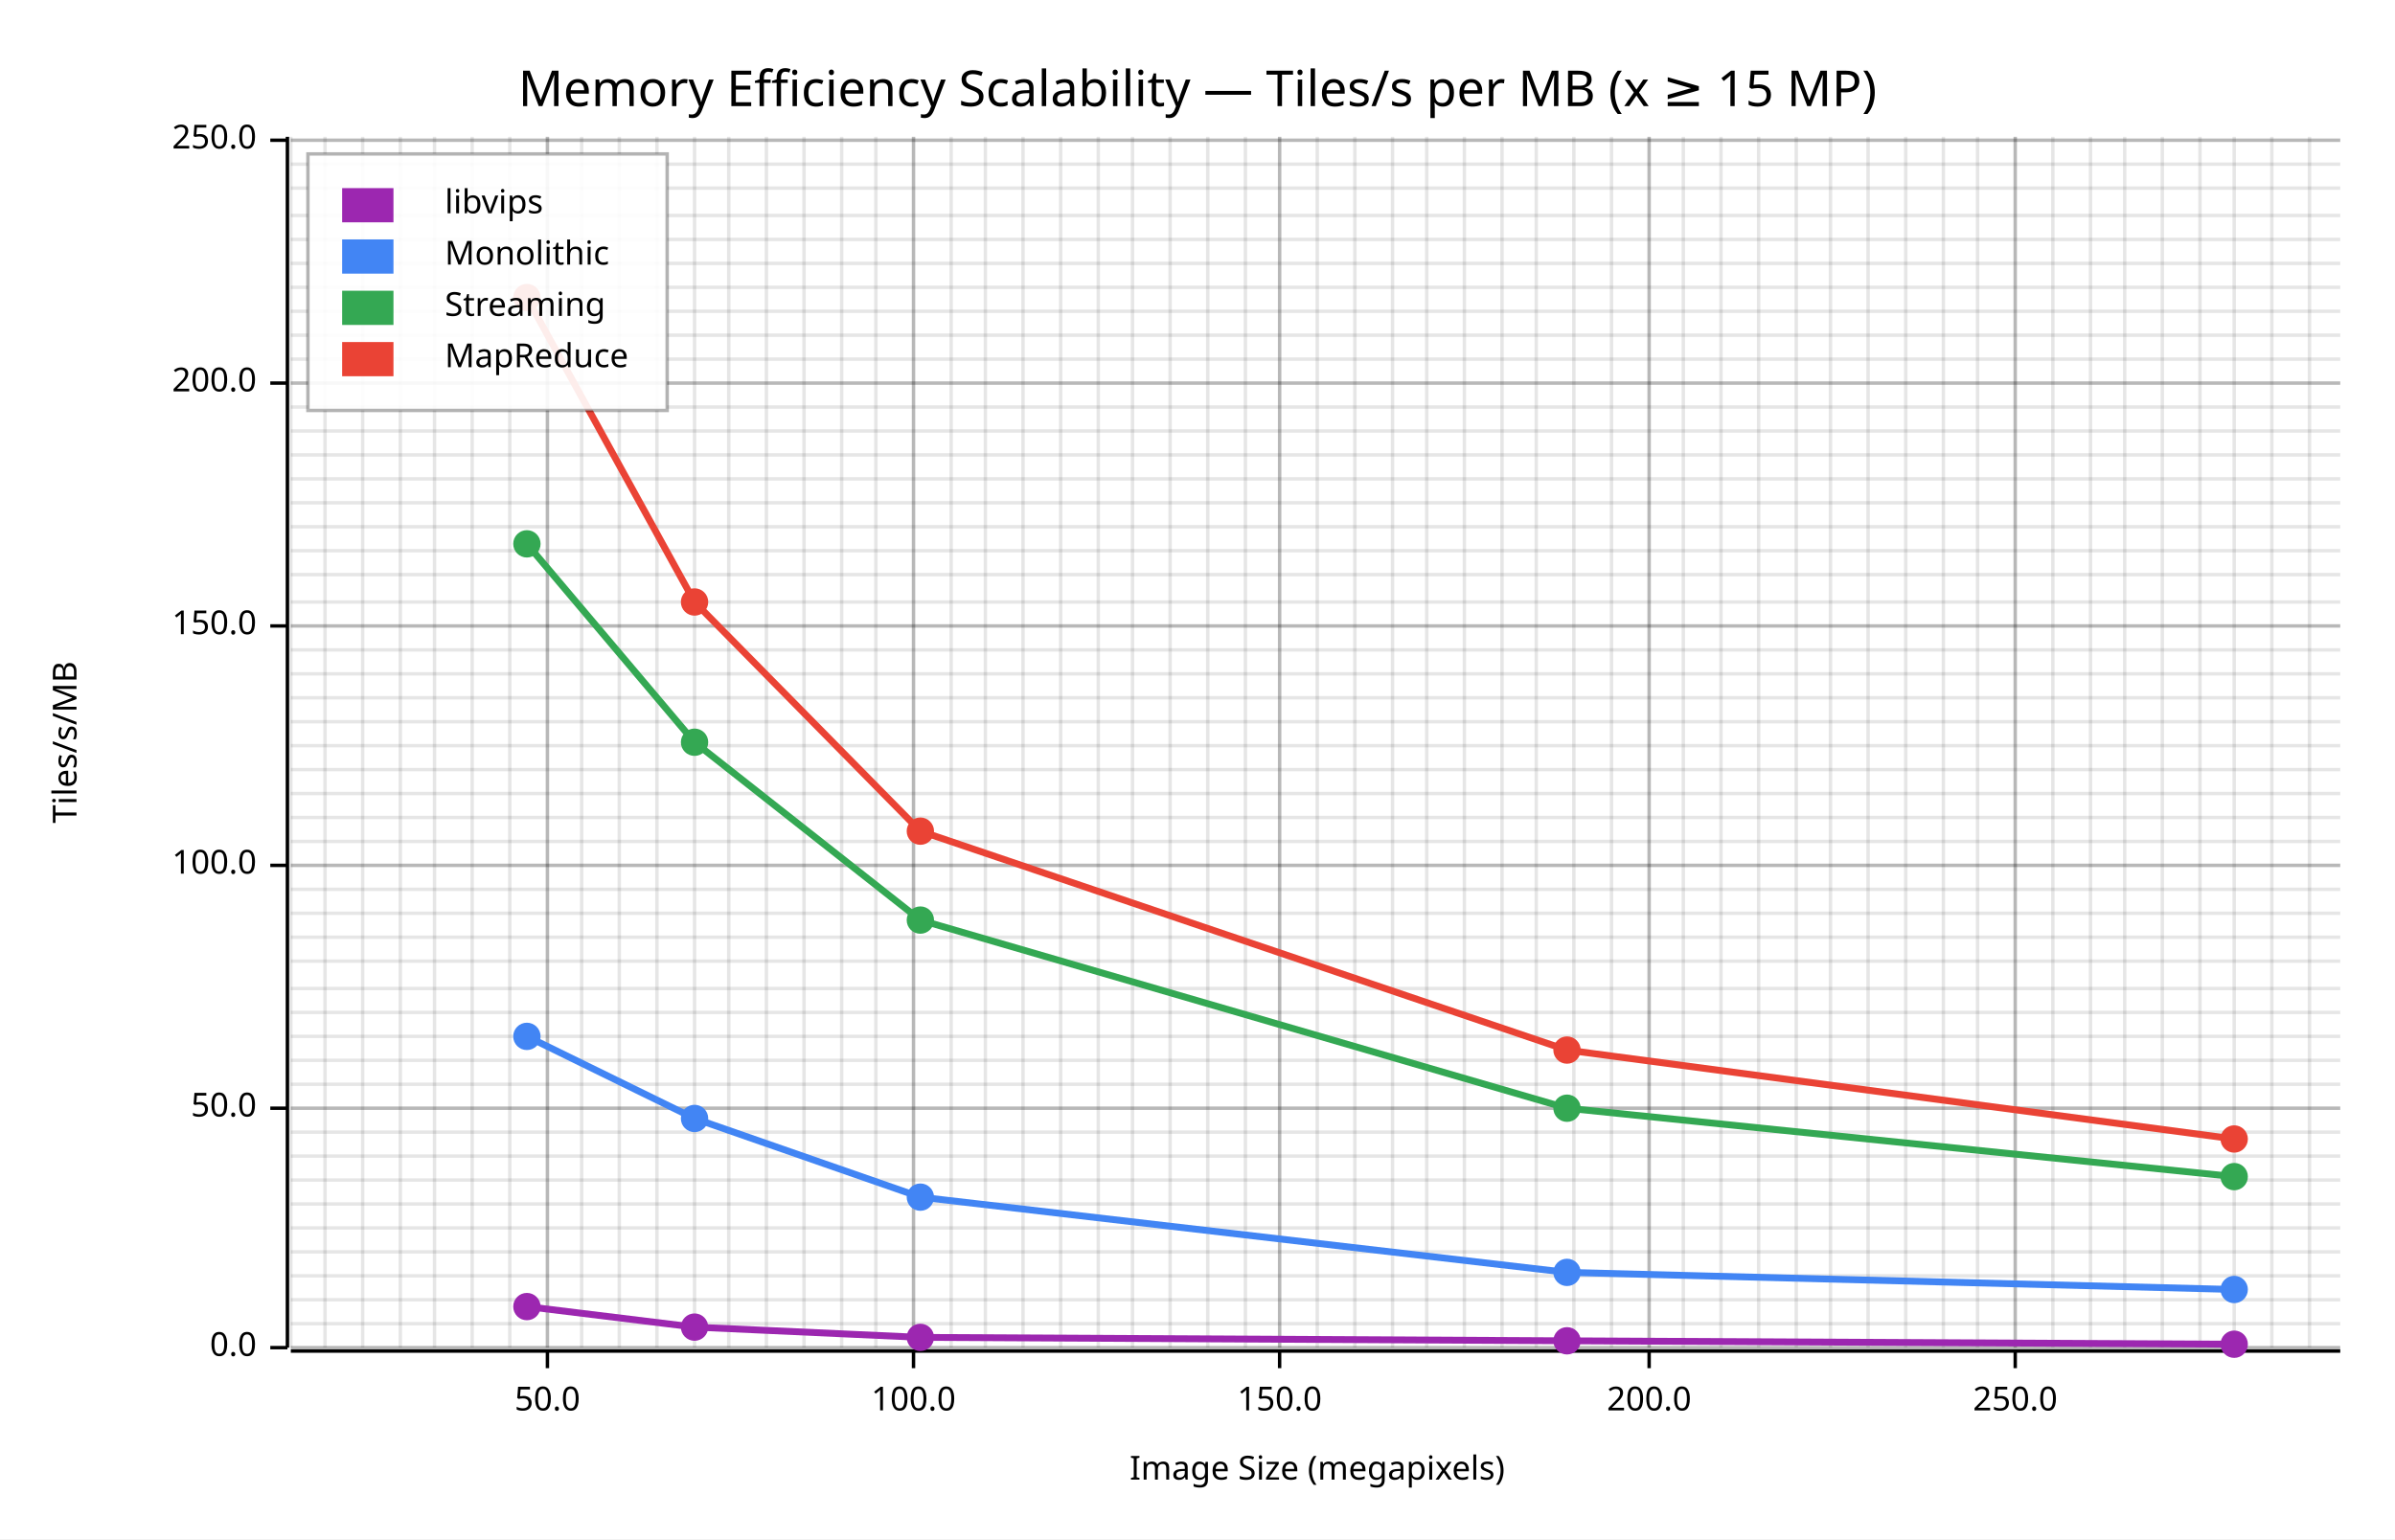
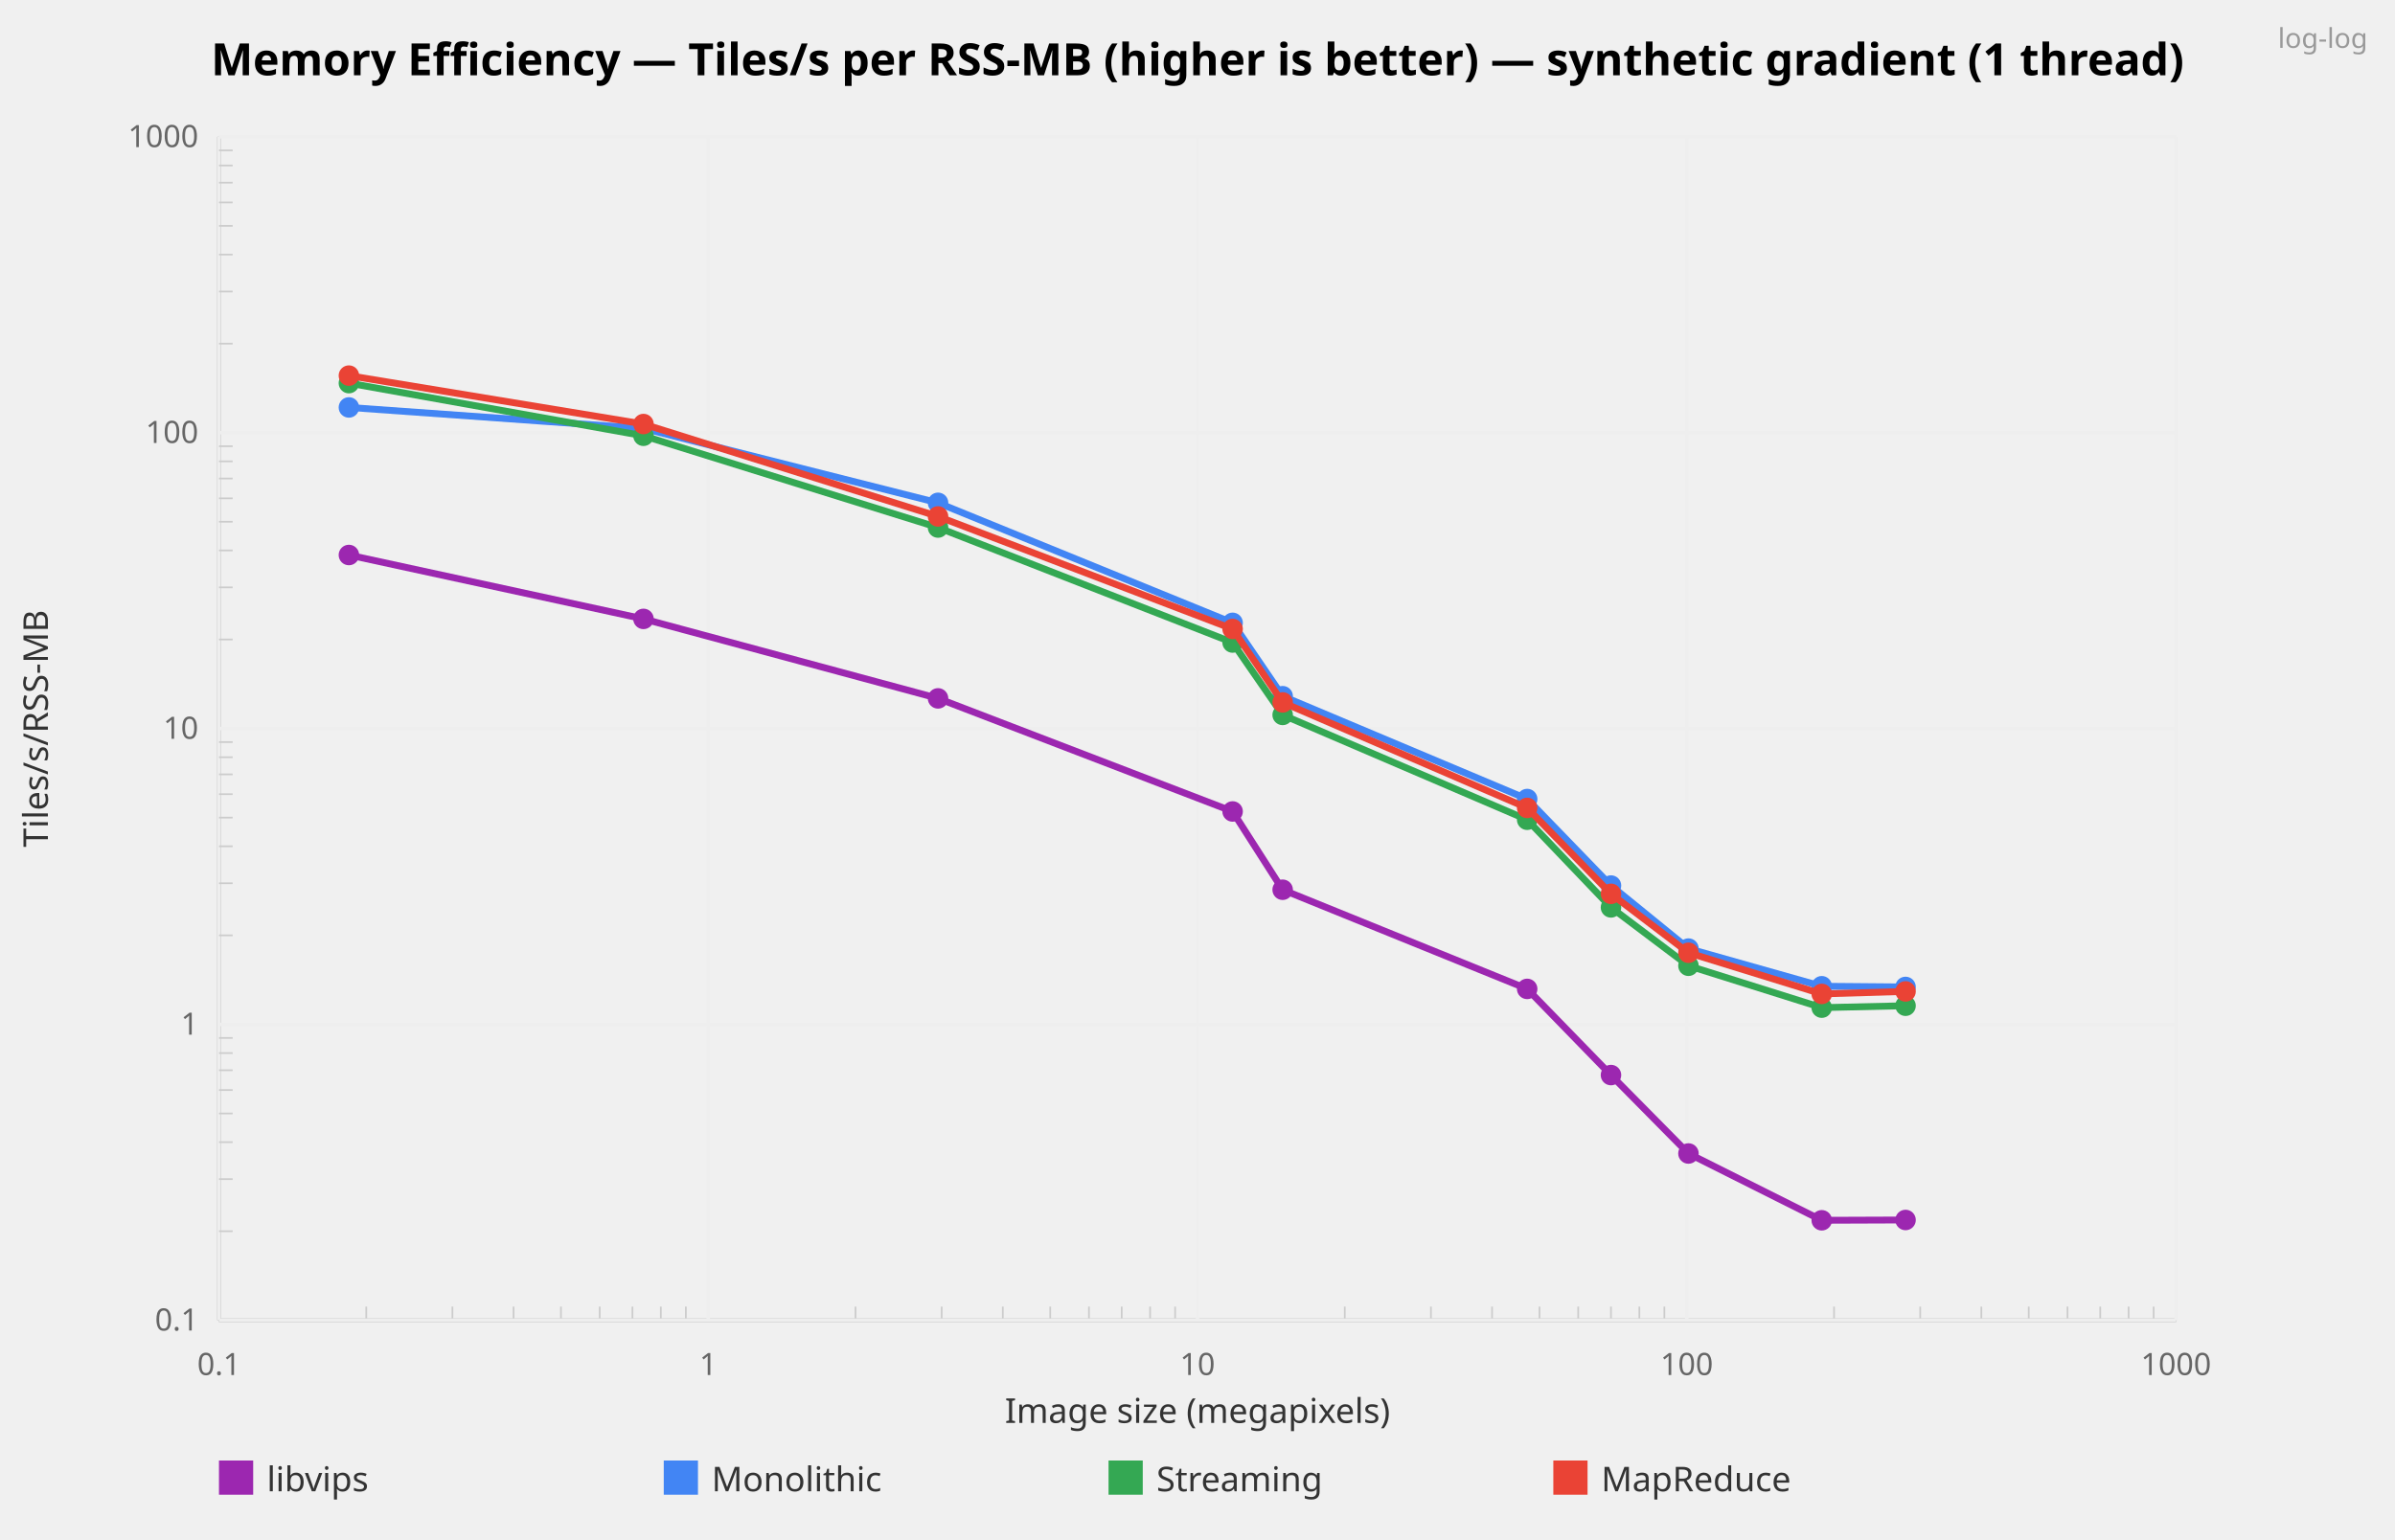
- <svg xmlns="http://www.w3.org/2000/svg" width="700" height="450" viewBox="0 0 700 450">
-   <rect x="0" y="0" width="700" height="450" opacity="1" fill="#FFFFFF" stroke="none" />
-   <text x="350" y="20" dy="0.76em" text-anchor="middle" font-family="sans-serif" font-size="14.516" opacity="1" fill="#000000">
- Memory Efficiency Scalability — Tiles/s per MB  (x ≥ 15 MP)
- </text>
-   <line opacity="0.1" stroke="#000000" stroke-width="1" x1="85" y1="394" x2="85" y2="40" />
-   <line opacity="0.1" stroke="#000000" stroke-width="1" x1="95" y1="394" x2="95" y2="40" />
-   <line opacity="0.1" stroke="#000000" stroke-width="1" x1="106" y1="394" x2="106" y2="40" />
-   <line opacity="0.1" stroke="#000000" stroke-width="1" x1="117" y1="394" x2="117" y2="40" />
-   <line opacity="0.1" stroke="#000000" stroke-width="1" x1="127" y1="394" x2="127" y2="40" />
-   <line opacity="0.1" stroke="#000000" stroke-width="1" x1="138" y1="394" x2="138" y2="40" />
-   <line opacity="0.1" stroke="#000000" stroke-width="1" x1="149" y1="394" x2="149" y2="40" />
-   <line opacity="0.1" stroke="#000000" stroke-width="1" x1="160" y1="394" x2="160" y2="40" />
-   <line opacity="0.1" stroke="#000000" stroke-width="1" x1="170" y1="394" x2="170" y2="40" />
-   <line opacity="0.1" stroke="#000000" stroke-width="1" x1="181" y1="394" x2="181" y2="40" />
-   <line opacity="0.1" stroke="#000000" stroke-width="1" x1="192" y1="394" x2="192" y2="40" />
-   <line opacity="0.1" stroke="#000000" stroke-width="1" x1="203" y1="394" x2="203" y2="40" />
-   <line opacity="0.1" stroke="#000000" stroke-width="1" x1="213" y1="394" x2="213" y2="40" />
-   <line opacity="0.1" stroke="#000000" stroke-width="1" x1="224" y1="394" x2="224" y2="40" />
-   <line opacity="0.1" stroke="#000000" stroke-width="1" x1="235" y1="394" x2="235" y2="40" />
-   <line opacity="0.1" stroke="#000000" stroke-width="1" x1="246" y1="394" x2="246" y2="40" />
-   <line opacity="0.1" stroke="#000000" stroke-width="1" x1="256" y1="394" x2="256" y2="40" />
-   <line opacity="0.1" stroke="#000000" stroke-width="1" x1="267" y1="394" x2="267" y2="40" />
-   <line opacity="0.1" stroke="#000000" stroke-width="1" x1="278" y1="394" x2="278" y2="40" />
-   <line opacity="0.1" stroke="#000000" stroke-width="1" x1="288" y1="394" x2="288" y2="40" />
-   <line opacity="0.1" stroke="#000000" stroke-width="1" x1="299" y1="394" x2="299" y2="40" />
-   <line opacity="0.1" stroke="#000000" stroke-width="1" x1="310" y1="394" x2="310" y2="40" />
-   <line opacity="0.1" stroke="#000000" stroke-width="1" x1="321" y1="394" x2="321" y2="40" />
-   <line opacity="0.1" stroke="#000000" stroke-width="1" x1="331" y1="394" x2="331" y2="40" />
-   <line opacity="0.1" stroke="#000000" stroke-width="1" x1="342" y1="394" x2="342" y2="40" />
-   <line opacity="0.1" stroke="#000000" stroke-width="1" x1="353" y1="394" x2="353" y2="40" />
-   <line opacity="0.1" stroke="#000000" stroke-width="1" x1="364" y1="394" x2="364" y2="40" />
-   <line opacity="0.1" stroke="#000000" stroke-width="1" x1="374" y1="394" x2="374" y2="40" />
-   <line opacity="0.1" stroke="#000000" stroke-width="1" x1="385" y1="394" x2="385" y2="40" />
-   <line opacity="0.1" stroke="#000000" stroke-width="1" x1="396" y1="394" x2="396" y2="40" />
-   <line opacity="0.1" stroke="#000000" stroke-width="1" x1="407" y1="394" x2="407" y2="40" />
-   <line opacity="0.1" stroke="#000000" stroke-width="1" x1="417" y1="394" x2="417" y2="40" />
-   <line opacity="0.1" stroke="#000000" stroke-width="1" x1="428" y1="394" x2="428" y2="40" />
-   <line opacity="0.1" stroke="#000000" stroke-width="1" x1="439" y1="394" x2="439" y2="40" />
-   <line opacity="0.1" stroke="#000000" stroke-width="1" x1="449" y1="394" x2="449" y2="40" />
-   <line opacity="0.1" stroke="#000000" stroke-width="1" x1="460" y1="394" x2="460" y2="40" />
-   <line opacity="0.1" stroke="#000000" stroke-width="1" x1="471" y1="394" x2="471" y2="40" />
-   <line opacity="0.1" stroke="#000000" stroke-width="1" x1="482" y1="394" x2="482" y2="40" />
-   <line opacity="0.1" stroke="#000000" stroke-width="1" x1="492" y1="394" x2="492" y2="40" />
-   <line opacity="0.1" stroke="#000000" stroke-width="1" x1="503" y1="394" x2="503" y2="40" />
-   <line opacity="0.1" stroke="#000000" stroke-width="1" x1="514" y1="394" x2="514" y2="40" />
-   <line opacity="0.1" stroke="#000000" stroke-width="1" x1="525" y1="394" x2="525" y2="40" />
-   <line opacity="0.1" stroke="#000000" stroke-width="1" x1="535" y1="394" x2="535" y2="40" />
-   <line opacity="0.1" stroke="#000000" stroke-width="1" x1="546" y1="394" x2="546" y2="40" />
-   <line opacity="0.1" stroke="#000000" stroke-width="1" x1="557" y1="394" x2="557" y2="40" />
-   <line opacity="0.1" stroke="#000000" stroke-width="1" x1="568" y1="394" x2="568" y2="40" />
-   <line opacity="0.1" stroke="#000000" stroke-width="1" x1="578" y1="394" x2="578" y2="40" />
-   <line opacity="0.1" stroke="#000000" stroke-width="1" x1="589" y1="394" x2="589" y2="40" />
-   <line opacity="0.1" stroke="#000000" stroke-width="1" x1="600" y1="394" x2="600" y2="40" />
-   <line opacity="0.1" stroke="#000000" stroke-width="1" x1="611" y1="394" x2="611" y2="40" />
-   <line opacity="0.1" stroke="#000000" stroke-width="1" x1="621" y1="394" x2="621" y2="40" />
-   <line opacity="0.1" stroke="#000000" stroke-width="1" x1="632" y1="394" x2="632" y2="40" />
-   <line opacity="0.1" stroke="#000000" stroke-width="1" x1="643" y1="394" x2="643" y2="40" />
-   <line opacity="0.1" stroke="#000000" stroke-width="1" x1="653" y1="394" x2="653" y2="40" />
-   <line opacity="0.1" stroke="#000000" stroke-width="1" x1="664" y1="394" x2="664" y2="40" />
-   <line opacity="0.1" stroke="#000000" stroke-width="1" x1="675" y1="394" x2="675" y2="40" />
-   <line opacity="0.1" stroke="#000000" stroke-width="1" x1="85" y1="394" x2="684" y2="394" />
-   <line opacity="0.1" stroke="#000000" stroke-width="1" x1="85" y1="387" x2="684" y2="387" />
-   <line opacity="0.1" stroke="#000000" stroke-width="1" x1="85" y1="380" x2="684" y2="380" />
-   <line opacity="0.1" stroke="#000000" stroke-width="1" x1="85" y1="373" x2="684" y2="373" />
-   <line opacity="0.1" stroke="#000000" stroke-width="1" x1="85" y1="366" x2="684" y2="366" />
-   <line opacity="0.1" stroke="#000000" stroke-width="1" x1="85" y1="359" x2="684" y2="359" />
-   <line opacity="0.1" stroke="#000000" stroke-width="1" x1="85" y1="352" x2="684" y2="352" />
-   <line opacity="0.1" stroke="#000000" stroke-width="1" x1="85" y1="345" x2="684" y2="345" />
-   <line opacity="0.1" stroke="#000000" stroke-width="1" x1="85" y1="338" x2="684" y2="338" />
-   <line opacity="0.1" stroke="#000000" stroke-width="1" x1="85" y1="331" x2="684" y2="331" />
-   <line opacity="0.1" stroke="#000000" stroke-width="1" x1="85" y1="324" x2="684" y2="324" />
-   <line opacity="0.1" stroke="#000000" stroke-width="1" x1="85" y1="317" x2="684" y2="317" />
-   <line opacity="0.1" stroke="#000000" stroke-width="1" x1="85" y1="310" x2="684" y2="310" />
-   <line opacity="0.1" stroke="#000000" stroke-width="1" x1="85" y1="303" x2="684" y2="303" />
-   <line opacity="0.1" stroke="#000000" stroke-width="1" x1="85" y1="296" x2="684" y2="296" />
-   <line opacity="0.1" stroke="#000000" stroke-width="1" x1="85" y1="289" x2="684" y2="289" />
-   <line opacity="0.1" stroke="#000000" stroke-width="1" x1="85" y1="281" x2="684" y2="281" />
-   <line opacity="0.1" stroke="#000000" stroke-width="1" x1="85" y1="274" x2="684" y2="274" />
-   <line opacity="0.1" stroke="#000000" stroke-width="1" x1="85" y1="267" x2="684" y2="267" />
-   <line opacity="0.1" stroke="#000000" stroke-width="1" x1="85" y1="260" x2="684" y2="260" />
-   <line opacity="0.1" stroke="#000000" stroke-width="1" x1="85" y1="253" x2="684" y2="253" />
-   <line opacity="0.1" stroke="#000000" stroke-width="1" x1="85" y1="246" x2="684" y2="246" />
-   <line opacity="0.1" stroke="#000000" stroke-width="1" x1="85" y1="239" x2="684" y2="239" />
-   <line opacity="0.1" stroke="#000000" stroke-width="1" x1="85" y1="232" x2="684" y2="232" />
-   <line opacity="0.1" stroke="#000000" stroke-width="1" x1="85" y1="225" x2="684" y2="225" />
-   <line opacity="0.1" stroke="#000000" stroke-width="1" x1="85" y1="218" x2="684" y2="218" />
-   <line opacity="0.1" stroke="#000000" stroke-width="1" x1="85" y1="211" x2="684" y2="211" />
-   <line opacity="0.1" stroke="#000000" stroke-width="1" x1="85" y1="204" x2="684" y2="204" />
-   <line opacity="0.1" stroke="#000000" stroke-width="1" x1="85" y1="197" x2="684" y2="197" />
-   <line opacity="0.1" stroke="#000000" stroke-width="1" x1="85" y1="190" x2="684" y2="190" />
-   <line opacity="0.1" stroke="#000000" stroke-width="1" x1="85" y1="183" x2="684" y2="183" />
-   <line opacity="0.1" stroke="#000000" stroke-width="1" x1="85" y1="176" x2="684" y2="176" />
-   <line opacity="0.1" stroke="#000000" stroke-width="1" x1="85" y1="168" x2="684" y2="168" />
-   <line opacity="0.1" stroke="#000000" stroke-width="1" x1="85" y1="161" x2="684" y2="161" />
-   <line opacity="0.1" stroke="#000000" stroke-width="1" x1="85" y1="154" x2="684" y2="154" />
-   <line opacity="0.1" stroke="#000000" stroke-width="1" x1="85" y1="147" x2="684" y2="147" />
-   <line opacity="0.1" stroke="#000000" stroke-width="1" x1="85" y1="140" x2="684" y2="140" />
-   <line opacity="0.1" stroke="#000000" stroke-width="1" x1="85" y1="133" x2="684" y2="133" />
-   <line opacity="0.1" stroke="#000000" stroke-width="1" x1="85" y1="126" x2="684" y2="126" />
-   <line opacity="0.1" stroke="#000000" stroke-width="1" x1="85" y1="119" x2="684" y2="119" />
-   <line opacity="0.1" stroke="#000000" stroke-width="1" x1="85" y1="112" x2="684" y2="112" />
-   <line opacity="0.1" stroke="#000000" stroke-width="1" x1="85" y1="105" x2="684" y2="105" />
-   <line opacity="0.1" stroke="#000000" stroke-width="1" x1="85" y1="98" x2="684" y2="98" />
-   <line opacity="0.1" stroke="#000000" stroke-width="1" x1="85" y1="91" x2="684" y2="91" />
-   <line opacity="0.1" stroke="#000000" stroke-width="1" x1="85" y1="84" x2="684" y2="84" />
-   <line opacity="0.1" stroke="#000000" stroke-width="1" x1="85" y1="77" x2="684" y2="77" />
-   <line opacity="0.1" stroke="#000000" stroke-width="1" x1="85" y1="70" x2="684" y2="70" />
-   <line opacity="0.1" stroke="#000000" stroke-width="1" x1="85" y1="63" x2="684" y2="63" />
-   <line opacity="0.1" stroke="#000000" stroke-width="1" x1="85" y1="55" x2="684" y2="55" />
-   <line opacity="0.1" stroke="#000000" stroke-width="1" x1="85" y1="48" x2="684" y2="48" />
-   <line opacity="0.1" stroke="#000000" stroke-width="1" x1="85" y1="41" x2="684" y2="41" />
-   <text x="15" y="217" dy="0.76em" text-anchor="middle" font-family="sans-serif" font-size="9.677" opacity="1" fill="#000000" transform="rotate(270, 15, 217)">
- Tiles/s/MB
- </text>
-   <text x="385" y="435" dy="-0.5ex" text-anchor="middle" font-family="sans-serif" font-size="9.677" opacity="1" fill="#000000">
- Image Size (megapixels)
- </text>
-   <line opacity="0.2" stroke="#000000" stroke-width="1" x1="160" y1="394" x2="160" y2="40" />
-   <line opacity="0.2" stroke="#000000" stroke-width="1" x1="267" y1="394" x2="267" y2="40" />
-   <line opacity="0.2" stroke="#000000" stroke-width="1" x1="374" y1="394" x2="374" y2="40" />
-   <line opacity="0.2" stroke="#000000" stroke-width="1" x1="482" y1="394" x2="482" y2="40" />
-   <line opacity="0.2" stroke="#000000" stroke-width="1" x1="589" y1="394" x2="589" y2="40" />
-   <line opacity="0.2" stroke="#000000" stroke-width="1" x1="85" y1="394" x2="684" y2="394" />
-   <line opacity="0.2" stroke="#000000" stroke-width="1" x1="85" y1="324" x2="684" y2="324" />
-   <line opacity="0.2" stroke="#000000" stroke-width="1" x1="85" y1="253" x2="684" y2="253" />
-   <line opacity="0.2" stroke="#000000" stroke-width="1" x1="85" y1="183" x2="684" y2="183" />
-   <line opacity="0.2" stroke="#000000" stroke-width="1" x1="85" y1="112" x2="684" y2="112" />
-   <line opacity="0.2" stroke="#000000" stroke-width="1" x1="85" y1="41" x2="684" y2="41" />
-   <polyline fill="none" opacity="1" stroke="#000000" stroke-width="1" points="84,40 84,394 " />
-   <text x="75" y="394" dy="0.5ex" text-anchor="end" font-family="sans-serif" font-size="9.677" opacity="1" fill="#000000">
- 0.0
- </text>
-   <polyline fill="none" opacity="1" stroke="#000000" stroke-width="1" points="79,394 84,394 " />
-   <text x="75" y="324" dy="0.5ex" text-anchor="end" font-family="sans-serif" font-size="9.677" opacity="1" fill="#000000">
- 50.0
- </text>
-   <polyline fill="none" opacity="1" stroke="#000000" stroke-width="1" points="79,324 84,324 " />
-   <text x="75" y="253" dy="0.5ex" text-anchor="end" font-family="sans-serif" font-size="9.677" opacity="1" fill="#000000">
- 100.0
- </text>
-   <polyline fill="none" opacity="1" stroke="#000000" stroke-width="1" points="79,253 84,253 " />
-   <text x="75" y="183" dy="0.5ex" text-anchor="end" font-family="sans-serif" font-size="9.677" opacity="1" fill="#000000">
- 150.0
- </text>
-   <polyline fill="none" opacity="1" stroke="#000000" stroke-width="1" points="79,183 84,183 " />
-   <text x="75" y="112" dy="0.5ex" text-anchor="end" font-family="sans-serif" font-size="9.677" opacity="1" fill="#000000">
- 200.0
- </text>
-   <polyline fill="none" opacity="1" stroke="#000000" stroke-width="1" points="79,112 84,112 " />
-   <text x="75" y="41" dy="0.5ex" text-anchor="end" font-family="sans-serif" font-size="9.677" opacity="1" fill="#000000">
- 250.0
- </text>
-   <polyline fill="none" opacity="1" stroke="#000000" stroke-width="1" points="79,41 84,41 " />
-   <polyline fill="none" opacity="1" stroke="#000000" stroke-width="1" points="85,395 684,395 " />
-   <text x="160" y="405" dy="0.76em" text-anchor="middle" font-family="sans-serif" font-size="9.677" opacity="1" fill="#000000">
- 50.0
- </text>
-   <polyline fill="none" opacity="1" stroke="#000000" stroke-width="1" points="160,395 160,400 " />
-   <text x="267" y="405" dy="0.76em" text-anchor="middle" font-family="sans-serif" font-size="9.677" opacity="1" fill="#000000">
- 100.0
- </text>
-   <polyline fill="none" opacity="1" stroke="#000000" stroke-width="1" points="267,395 267,400 " />
-   <text x="374" y="405" dy="0.76em" text-anchor="middle" font-family="sans-serif" font-size="9.677" opacity="1" fill="#000000">
- 150.0
- </text>
-   <polyline fill="none" opacity="1" stroke="#000000" stroke-width="1" points="374,395 374,400 " />
-   <text x="482" y="405" dy="0.76em" text-anchor="middle" font-family="sans-serif" font-size="9.677" opacity="1" fill="#000000">
- 200.0
- </text>
-   <polyline fill="none" opacity="1" stroke="#000000" stroke-width="1" points="482,395 482,400 " />
-   <text x="589" y="405" dy="0.76em" text-anchor="middle" font-family="sans-serif" font-size="9.677" opacity="1" fill="#000000">
- 250.0
- </text>
-   <polyline fill="none" opacity="1" stroke="#000000" stroke-width="1" points="589,395 589,400 " />
-   <polyline fill="none" opacity="1" stroke="#9C27B0" stroke-width="2" points="154,382 203,388 269,391 458,392 653,393 " />
-   <circle cx="154" cy="382" r="4" opacity="1" fill="#9C27B0" stroke="none" stroke-width="1" />
-   <circle cx="203" cy="388" r="4" opacity="1" fill="#9C27B0" stroke="none" stroke-width="1" />
-   <circle cx="269" cy="391" r="4" opacity="1" fill="#9C27B0" stroke="none" stroke-width="1" />
-   <circle cx="458" cy="392" r="4" opacity="1" fill="#9C27B0" stroke="none" stroke-width="1" />
-   <circle cx="653" cy="393" r="4" opacity="1" fill="#9C27B0" stroke="none" stroke-width="1" />
-   <polyline fill="none" opacity="1" stroke="#4285F4" stroke-width="2" points="154,303 203,327 269,350 458,372 653,377 " />
-   <circle cx="154" cy="303" r="4" opacity="1" fill="#4285F4" stroke="none" stroke-width="1" />
-   <circle cx="203" cy="327" r="4" opacity="1" fill="#4285F4" stroke="none" stroke-width="1" />
-   <circle cx="269" cy="350" r="4" opacity="1" fill="#4285F4" stroke="none" stroke-width="1" />
-   <circle cx="458" cy="372" r="4" opacity="1" fill="#4285F4" stroke="none" stroke-width="1" />
-   <circle cx="653" cy="377" r="4" opacity="1" fill="#4285F4" stroke="none" stroke-width="1" />
-   <polyline fill="none" opacity="1" stroke="#34A853" stroke-width="2" points="154,159 203,217 269,269 458,324 653,344 " />
-   <circle cx="154" cy="159" r="4" opacity="1" fill="#34A853" stroke="none" stroke-width="1" />
-   <circle cx="203" cy="217" r="4" opacity="1" fill="#34A853" stroke="none" stroke-width="1" />
-   <circle cx="269" cy="269" r="4" opacity="1" fill="#34A853" stroke="none" stroke-width="1" />
-   <circle cx="458" cy="324" r="4" opacity="1" fill="#34A853" stroke="none" stroke-width="1" />
-   <circle cx="653" cy="344" r="4" opacity="1" fill="#34A853" stroke="none" stroke-width="1" />
-   <polyline fill="none" opacity="1" stroke="#EA4335" stroke-width="2" points="154,87 203,176 269,243 458,307 653,333 " />
-   <circle cx="154" cy="87" r="4" opacity="1" fill="#EA4335" stroke="none" stroke-width="1" />
-   <circle cx="203" cy="176" r="4" opacity="1" fill="#EA4335" stroke="none" stroke-width="1" />
-   <circle cx="269" cy="243" r="4" opacity="1" fill="#EA4335" stroke="none" stroke-width="1" />
-   <circle cx="458" cy="307" r="4" opacity="1" fill="#EA4335" stroke="none" stroke-width="1" />
-   <circle cx="653" cy="333" r="4" opacity="1" fill="#EA4335" stroke="none" stroke-width="1" />
-   <rect x="90" y="45" width="105" height="75" opacity="0.9" fill="#FFFFFF" stroke="none" />
-   <rect x="90" y="45" width="105" height="75" opacity="0.3" fill="none" stroke="#000000" />
-   <text x="130" y="55" dy="0.76em" text-anchor="start" font-family="sans-serif" font-size="9.677" opacity="1" fill="#000000">
- libvips
- </text>
-   <text x="130" y="70" dy="0.76em" text-anchor="start" font-family="sans-serif" font-size="9.677" opacity="1" fill="#000000">
- Monolithic
- </text>
-   <text x="130" y="85" dy="0.76em" text-anchor="start" font-family="sans-serif" font-size="9.677" opacity="1" fill="#000000">
- Streaming
- </text>
-   <text x="130" y="100" dy="0.76em" text-anchor="start" font-family="sans-serif" font-size="9.677" opacity="1" fill="#000000">
- MapReduce
- </text>
-   <rect x="100" y="55" width="15" height="10" opacity="1" fill="#9C27B0" stroke="none" />
-   <rect x="100" y="70" width="15" height="10" opacity="1" fill="#4285F4" stroke="none" />
-   <rect x="100" y="85" width="15" height="10" opacity="1" fill="#34A853" stroke="none" />
-   <rect x="100" y="100" width="15" height="10" opacity="1" fill="#EA4335" stroke="none" />
+ <svg xmlns="http://www.w3.org/2000/svg" viewBox="0 0 700 450" font-family="ui-sans-serif">
+   <text x="350" y="22" text-anchor="middle" font-size="13" font-weight="600">Memory Efficiency — Tiles/s per RSS-MB (higher is better) — synthetic gradient (1 thread)</text>
+   <text x="692" y="14" text-anchor="end" font-size="8" fill="#999">log-log</text>
+   <line x1="64" y1="386" x2="636" y2="386" stroke="#999" stroke-width="1" />
+   <line x1="64" y1="40" x2="64" y2="386" stroke="#999" stroke-width="1" />
+   <line x1="64" y1="40" x2="64" y2="386" stroke="#eee" stroke-width="1" />
+   <text x="64" y="402" text-anchor="middle" font-size="9" fill="#666">0.1</text>
+   <line x1="207" y1="40" x2="207" y2="386" stroke="#eee" stroke-width="1" />
+   <text x="207" y="402" text-anchor="middle" font-size="9" fill="#666">1</text>
+   <line x1="350" y1="40" x2="350" y2="386" stroke="#eee" stroke-width="1" />
+   <text x="350" y="402" text-anchor="middle" font-size="9" fill="#666">10</text>
+   <line x1="493" y1="40" x2="493" y2="386" stroke="#eee" stroke-width="1" />
+   <text x="493" y="402" text-anchor="middle" font-size="9" fill="#666">100</text>
+   <line x1="636" y1="40" x2="636" y2="386" stroke="#eee" stroke-width="1" />
+   <text x="636" y="402" text-anchor="middle" font-size="9" fill="#666">1000</text>
+   <line x1="107.047" y1="382" x2="107.047" y2="386" stroke="#ccc" stroke-width="0.5" />
+   <line x1="132.228" y1="382" x2="132.228" y2="386" stroke="#ccc" stroke-width="0.5" />
+   <line x1="150.095" y1="382" x2="150.095" y2="386" stroke="#ccc" stroke-width="0.5" />
+   <line x1="163.953" y1="382" x2="163.953" y2="386" stroke="#ccc" stroke-width="0.5" />
+   <line x1="175.276" y1="382" x2="175.276" y2="386" stroke="#ccc" stroke-width="0.5" />
+   <line x1="184.849" y1="382" x2="184.849" y2="386" stroke="#ccc" stroke-width="0.5" />
+   <line x1="193.142" y1="382" x2="193.142" y2="386" stroke="#ccc" stroke-width="0.5" />
+   <line x1="200.457" y1="382" x2="200.457" y2="386" stroke="#ccc" stroke-width="0.5" />
+   <line x1="250.047" y1="382" x2="250.047" y2="386" stroke="#ccc" stroke-width="0.5" />
+   <line x1="275.228" y1="382" x2="275.228" y2="386" stroke="#ccc" stroke-width="0.5" />
+   <line x1="293.095" y1="382" x2="293.095" y2="386" stroke="#ccc" stroke-width="0.5" />
+   <line x1="306.953" y1="382" x2="306.953" y2="386" stroke="#ccc" stroke-width="0.5" />
+   <line x1="318.276" y1="382" x2="318.276" y2="386" stroke="#ccc" stroke-width="0.5" />
+   <line x1="327.849" y1="382" x2="327.849" y2="386" stroke="#ccc" stroke-width="0.5" />
+   <line x1="336.142" y1="382" x2="336.142" y2="386" stroke="#ccc" stroke-width="0.5" />
+   <line x1="343.457" y1="382" x2="343.457" y2="386" stroke="#ccc" stroke-width="0.5" />
+   <line x1="393.047" y1="382" x2="393.047" y2="386" stroke="#ccc" stroke-width="0.5" />
+   <line x1="418.228" y1="382" x2="418.228" y2="386" stroke="#ccc" stroke-width="0.5" />
+   <line x1="436.095" y1="382" x2="436.095" y2="386" stroke="#ccc" stroke-width="0.5" />
+   <line x1="449.953" y1="382" x2="449.953" y2="386" stroke="#ccc" stroke-width="0.5" />
+   <line x1="461.276" y1="382" x2="461.276" y2="386" stroke="#ccc" stroke-width="0.5" />
+   <line x1="470.849" y1="382" x2="470.849" y2="386" stroke="#ccc" stroke-width="0.5" />
+   <line x1="479.142" y1="382" x2="479.142" y2="386" stroke="#ccc" stroke-width="0.5" />
+   <line x1="486.457" y1="382" x2="486.457" y2="386" stroke="#ccc" stroke-width="0.5" />
+   <line x1="536.047" y1="382" x2="536.047" y2="386" stroke="#ccc" stroke-width="0.5" />
+   <line x1="561.228" y1="382" x2="561.228" y2="386" stroke="#ccc" stroke-width="0.5" />
+   <line x1="579.095" y1="382" x2="579.095" y2="386" stroke="#ccc" stroke-width="0.5" />
+   <line x1="592.953" y1="382" x2="592.953" y2="386" stroke="#ccc" stroke-width="0.5" />
+   <line x1="604.276" y1="382" x2="604.276" y2="386" stroke="#ccc" stroke-width="0.5" />
+   <line x1="613.849" y1="382" x2="613.849" y2="386" stroke="#ccc" stroke-width="0.5" />
+   <line x1="622.142" y1="382" x2="622.142" y2="386" stroke="#ccc" stroke-width="0.5" />
+   <line x1="629.457" y1="382" x2="629.457" y2="386" stroke="#ccc" stroke-width="0.5" />
+   <line x1="64" y1="386" x2="636" y2="386" stroke="#eee" stroke-width="1" />
+   <text x="58" y="389" text-anchor="end" font-size="9" fill="#666">0.1</text>
+   <line x1="64" y1="299.5" x2="636" y2="299.5" stroke="#eee" stroke-width="1" />
+   <text x="58" y="302.5" text-anchor="end" font-size="9" fill="#666">1</text>
+   <line x1="64" y1="213" x2="636" y2="213" stroke="#eee" stroke-width="1" />
+   <text x="58" y="216" text-anchor="end" font-size="9" fill="#666">10</text>
+   <line x1="64" y1="126.5" x2="636" y2="126.5" stroke="#eee" stroke-width="1" />
+   <text x="58" y="129.5" text-anchor="end" font-size="9" fill="#666">100</text>
+   <line x1="64" y1="40" x2="636" y2="40" stroke="#eee" stroke-width="1" />
+   <text x="58" y="43" text-anchor="end" font-size="9" fill="#666">1000</text>
+   <line x1="64" y1="359.961" x2="68" y2="359.961" stroke="#ccc" stroke-width="0.5" />
+   <line x1="64" y1="344.729" x2="68" y2="344.729" stroke="#ccc" stroke-width="0.5" />
+   <line x1="64" y1="333.922" x2="68" y2="333.922" stroke="#ccc" stroke-width="0.5" />
+   <line x1="64" y1="325.539" x2="68" y2="325.539" stroke="#ccc" stroke-width="0.5" />
+   <line x1="64" y1="318.69" x2="68" y2="318.69" stroke="#ccc" stroke-width="0.5" />
+   <line x1="64" y1="312.899" x2="68" y2="312.899" stroke="#ccc" stroke-width="0.5" />
+   <line x1="64" y1="307.883" x2="68" y2="307.883" stroke="#ccc" stroke-width="0.5" />
+   <line x1="64" y1="303.458" x2="68" y2="303.458" stroke="#ccc" stroke-width="0.5" />
+   <line x1="64" y1="273.461" x2="68" y2="273.461" stroke="#ccc" stroke-width="0.5" />
+   <line x1="64" y1="258.229" x2="68" y2="258.229" stroke="#ccc" stroke-width="0.5" />
+   <line x1="64" y1="247.422" x2="68" y2="247.422" stroke="#ccc" stroke-width="0.5" />
+   <line x1="64" y1="239.039" x2="68" y2="239.039" stroke="#ccc" stroke-width="0.5" />
+   <line x1="64" y1="232.19" x2="68" y2="232.19" stroke="#ccc" stroke-width="0.5" />
+   <line x1="64" y1="226.399" x2="68" y2="226.399" stroke="#ccc" stroke-width="0.5" />
+   <line x1="64" y1="221.383" x2="68" y2="221.383" stroke="#ccc" stroke-width="0.5" />
+   <line x1="64" y1="216.958" x2="68" y2="216.958" stroke="#ccc" stroke-width="0.5" />
+   <line x1="64" y1="186.961" x2="68" y2="186.961" stroke="#ccc" stroke-width="0.5" />
+   <line x1="64" y1="171.729" x2="68" y2="171.729" stroke="#ccc" stroke-width="0.5" />
+   <line x1="64" y1="160.922" x2="68" y2="160.922" stroke="#ccc" stroke-width="0.5" />
+   <line x1="64" y1="152.539" x2="68" y2="152.539" stroke="#ccc" stroke-width="0.5" />
+   <line x1="64" y1="145.69" x2="68" y2="145.69" stroke="#ccc" stroke-width="0.5" />
+   <line x1="64" y1="139.899" x2="68" y2="139.899" stroke="#ccc" stroke-width="0.5" />
+   <line x1="64" y1="134.883" x2="68" y2="134.883" stroke="#ccc" stroke-width="0.5" />
+   <line x1="64" y1="130.458" x2="68" y2="130.458" stroke="#ccc" stroke-width="0.5" />
+   <line x1="64" y1="100.461" x2="68" y2="100.461" stroke="#ccc" stroke-width="0.5" />
+   <line x1="64" y1="85.229" x2="68" y2="85.229" stroke="#ccc" stroke-width="0.5" />
+   <line x1="64" y1="74.422" x2="68" y2="74.422" stroke="#ccc" stroke-width="0.5" />
+   <line x1="64" y1="66.039" x2="68" y2="66.039" stroke="#ccc" stroke-width="0.5" />
+   <line x1="64" y1="59.19" x2="68" y2="59.19" stroke="#ccc" stroke-width="0.5" />
+   <line x1="64" y1="53.399" x2="68" y2="53.399" stroke="#ccc" stroke-width="0.5" />
+   <line x1="64" y1="48.383" x2="68" y2="48.383" stroke="#ccc" stroke-width="0.5" />
+   <line x1="64" y1="43.958" x2="68" y2="43.958" stroke="#ccc" stroke-width="0.5" />
+   <text x="350" y="416" text-anchor="middle" font-size="10" fill="#333">Image size (megapixels)</text>
+   <text x="14" y="213" text-anchor="middle" font-size="10" fill="#333" transform="rotate(-90 14 213)">Tiles/s/RSS-MB</text>
+   <polyline points="101.977,162.263 188.071,180.942 274.166,204.182 360.261,237.243 374.89,260.127 446.355,289.118 470.849,314.31 493.495,337.241 532.45,356.768 556.944,356.678" fill="none" stroke="#9c27b0" stroke-width="2" />
+   <circle cx="101.977" cy="162.263" r="3" fill="#9c27b0" />
+   <circle cx="188.071" cy="180.942" r="3" fill="#9c27b0" />
+   <circle cx="274.166" cy="204.182" r="3" fill="#9c27b0" />
+   <circle cx="360.261" cy="237.243" r="3" fill="#9c27b0" />
+   <circle cx="374.89" cy="260.127" r="3" fill="#9c27b0" />
+   <circle cx="446.355" cy="289.118" r="3" fill="#9c27b0" />
+   <circle cx="470.849" cy="314.31" r="3" fill="#9c27b0" />
+   <circle cx="493.495" cy="337.241" r="3" fill="#9c27b0" />
+   <circle cx="532.45" cy="356.768" r="3" fill="#9c27b0" />
+   <circle cx="556.944" cy="356.678" r="3" fill="#9c27b0" />
+   <polyline points="101.977,119.12 188.071,125.256 274.166,147.01 360.261,182.097 374.89,203.542 446.355,233.607 470.849,258.906 493.495,277.334 532.45,288.344 556.944,288.548" fill="none" stroke="#4285f4" stroke-width="2" />
+   <circle cx="101.977" cy="119.12" r="3" fill="#4285f4" />
+   <circle cx="188.071" cy="125.256" r="3" fill="#4285f4" />
+   <circle cx="274.166" cy="147.01" r="3" fill="#4285f4" />
+   <circle cx="360.261" cy="182.097" r="3" fill="#4285f4" />
+   <circle cx="374.89" cy="203.542" r="3" fill="#4285f4" />
+   <circle cx="446.355" cy="233.607" r="3" fill="#4285f4" />
+   <circle cx="470.849" cy="258.906" r="3" fill="#4285f4" />
+   <circle cx="493.495" cy="277.334" r="3" fill="#4285f4" />
+   <circle cx="532.45" cy="288.344" r="3" fill="#4285f4" />
+   <circle cx="556.944" cy="288.548" r="3" fill="#4285f4" />
+   <polyline points="101.977,112.013 188.071,127.405 274.166,154.232 360.261,187.85 374.89,209.014 446.355,239.662 470.849,265.289 493.495,282.352 532.45,294.597 556.944,294.041" fill="none" stroke="#34a853" stroke-width="2" />
+   <circle cx="101.977" cy="112.013" r="3" fill="#34a853" />
+   <circle cx="188.071" cy="127.405" r="3" fill="#34a853" />
+   <circle cx="274.166" cy="154.232" r="3" fill="#34a853" />
+   <circle cx="360.261" cy="187.85" r="3" fill="#34a853" />
+   <circle cx="374.89" cy="209.014" r="3" fill="#34a853" />
+   <circle cx="446.355" cy="239.662" r="3" fill="#34a853" />
+   <circle cx="470.849" cy="265.289" r="3" fill="#34a853" />
+   <circle cx="493.495" cy="282.352" r="3" fill="#34a853" />
+   <circle cx="532.45" cy="294.597" r="3" fill="#34a853" />
+   <circle cx="556.944" cy="294.041" r="3" fill="#34a853" />
+   <polyline points="101.977,109.818 188.071,123.974 274.166,150.993 360.261,183.894 374.89,205.363 446.355,236.207 470.849,261.323 493.495,278.551 532.45,290.585 556.944,289.852" fill="none" stroke="#ea4335" stroke-width="2" />
+   <circle cx="101.977" cy="109.818" r="3" fill="#ea4335" />
+   <circle cx="188.071" cy="123.974" r="3" fill="#ea4335" />
+   <circle cx="274.166" cy="150.993" r="3" fill="#ea4335" />
+   <circle cx="360.261" cy="183.894" r="3" fill="#ea4335" />
+   <circle cx="374.89" cy="205.363" r="3" fill="#ea4335" />
+   <circle cx="446.355" cy="236.207" r="3" fill="#ea4335" />
+   <circle cx="470.849" cy="261.323" r="3" fill="#ea4335" />
+   <circle cx="493.495" cy="278.551" r="3" fill="#ea4335" />
+   <circle cx="532.45" cy="290.585" r="3" fill="#ea4335" />
+   <circle cx="556.944" cy="289.852" r="3" fill="#ea4335" />
+   <g>
+     <rect x="64" y="427" width="10" height="10" fill="#9c27b0" />
+     <text x="78" y="436" font-size="10" fill="#333">libvips</text>
+   </g>
+   <g>
+     <rect x="194" y="427" width="10" height="10" fill="#4285f4" />
+     <text x="208" y="436" font-size="10" fill="#333">Monolithic</text>
+   </g>
+   <g>
+     <rect x="324" y="427" width="10" height="10" fill="#34a853" />
+     <text x="338" y="436" font-size="10" fill="#333">Streaming</text>
+   </g>
+   <g>
+     <rect x="454" y="427" width="10" height="10" fill="#ea4335" />
+     <text x="468" y="436" font-size="10" fill="#333">MapReduce</text>
+   </g>
</svg>
